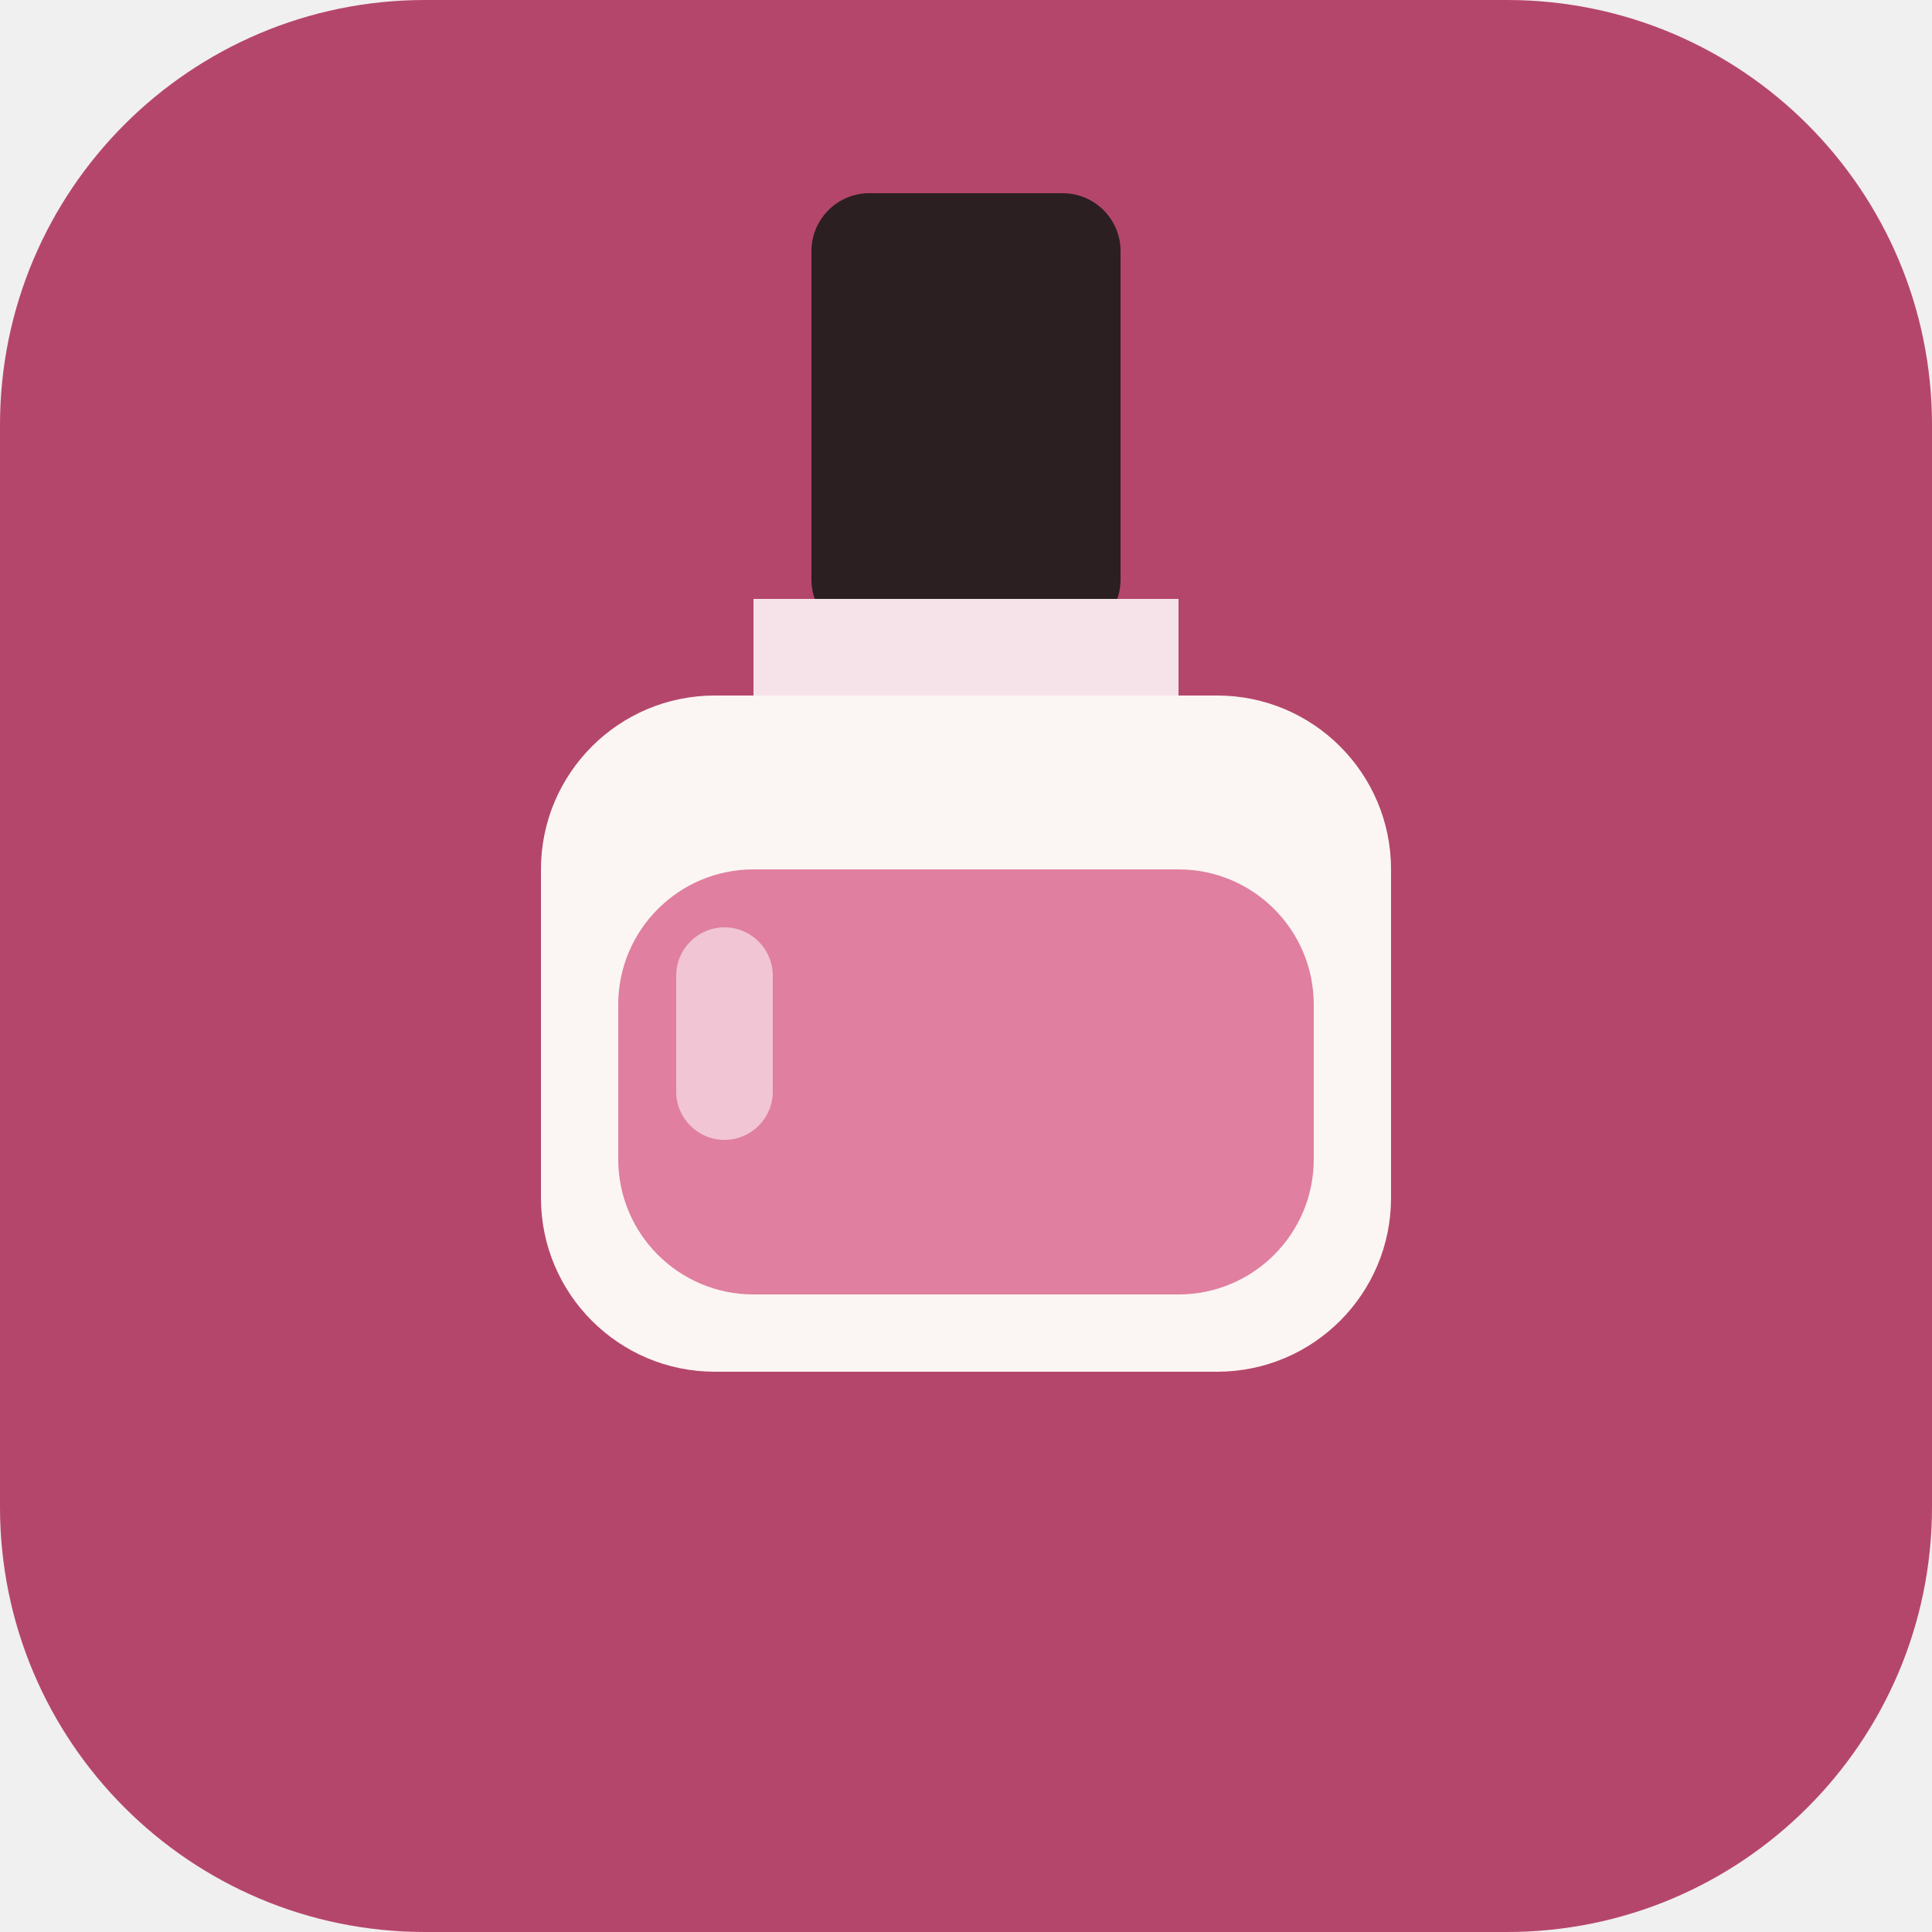
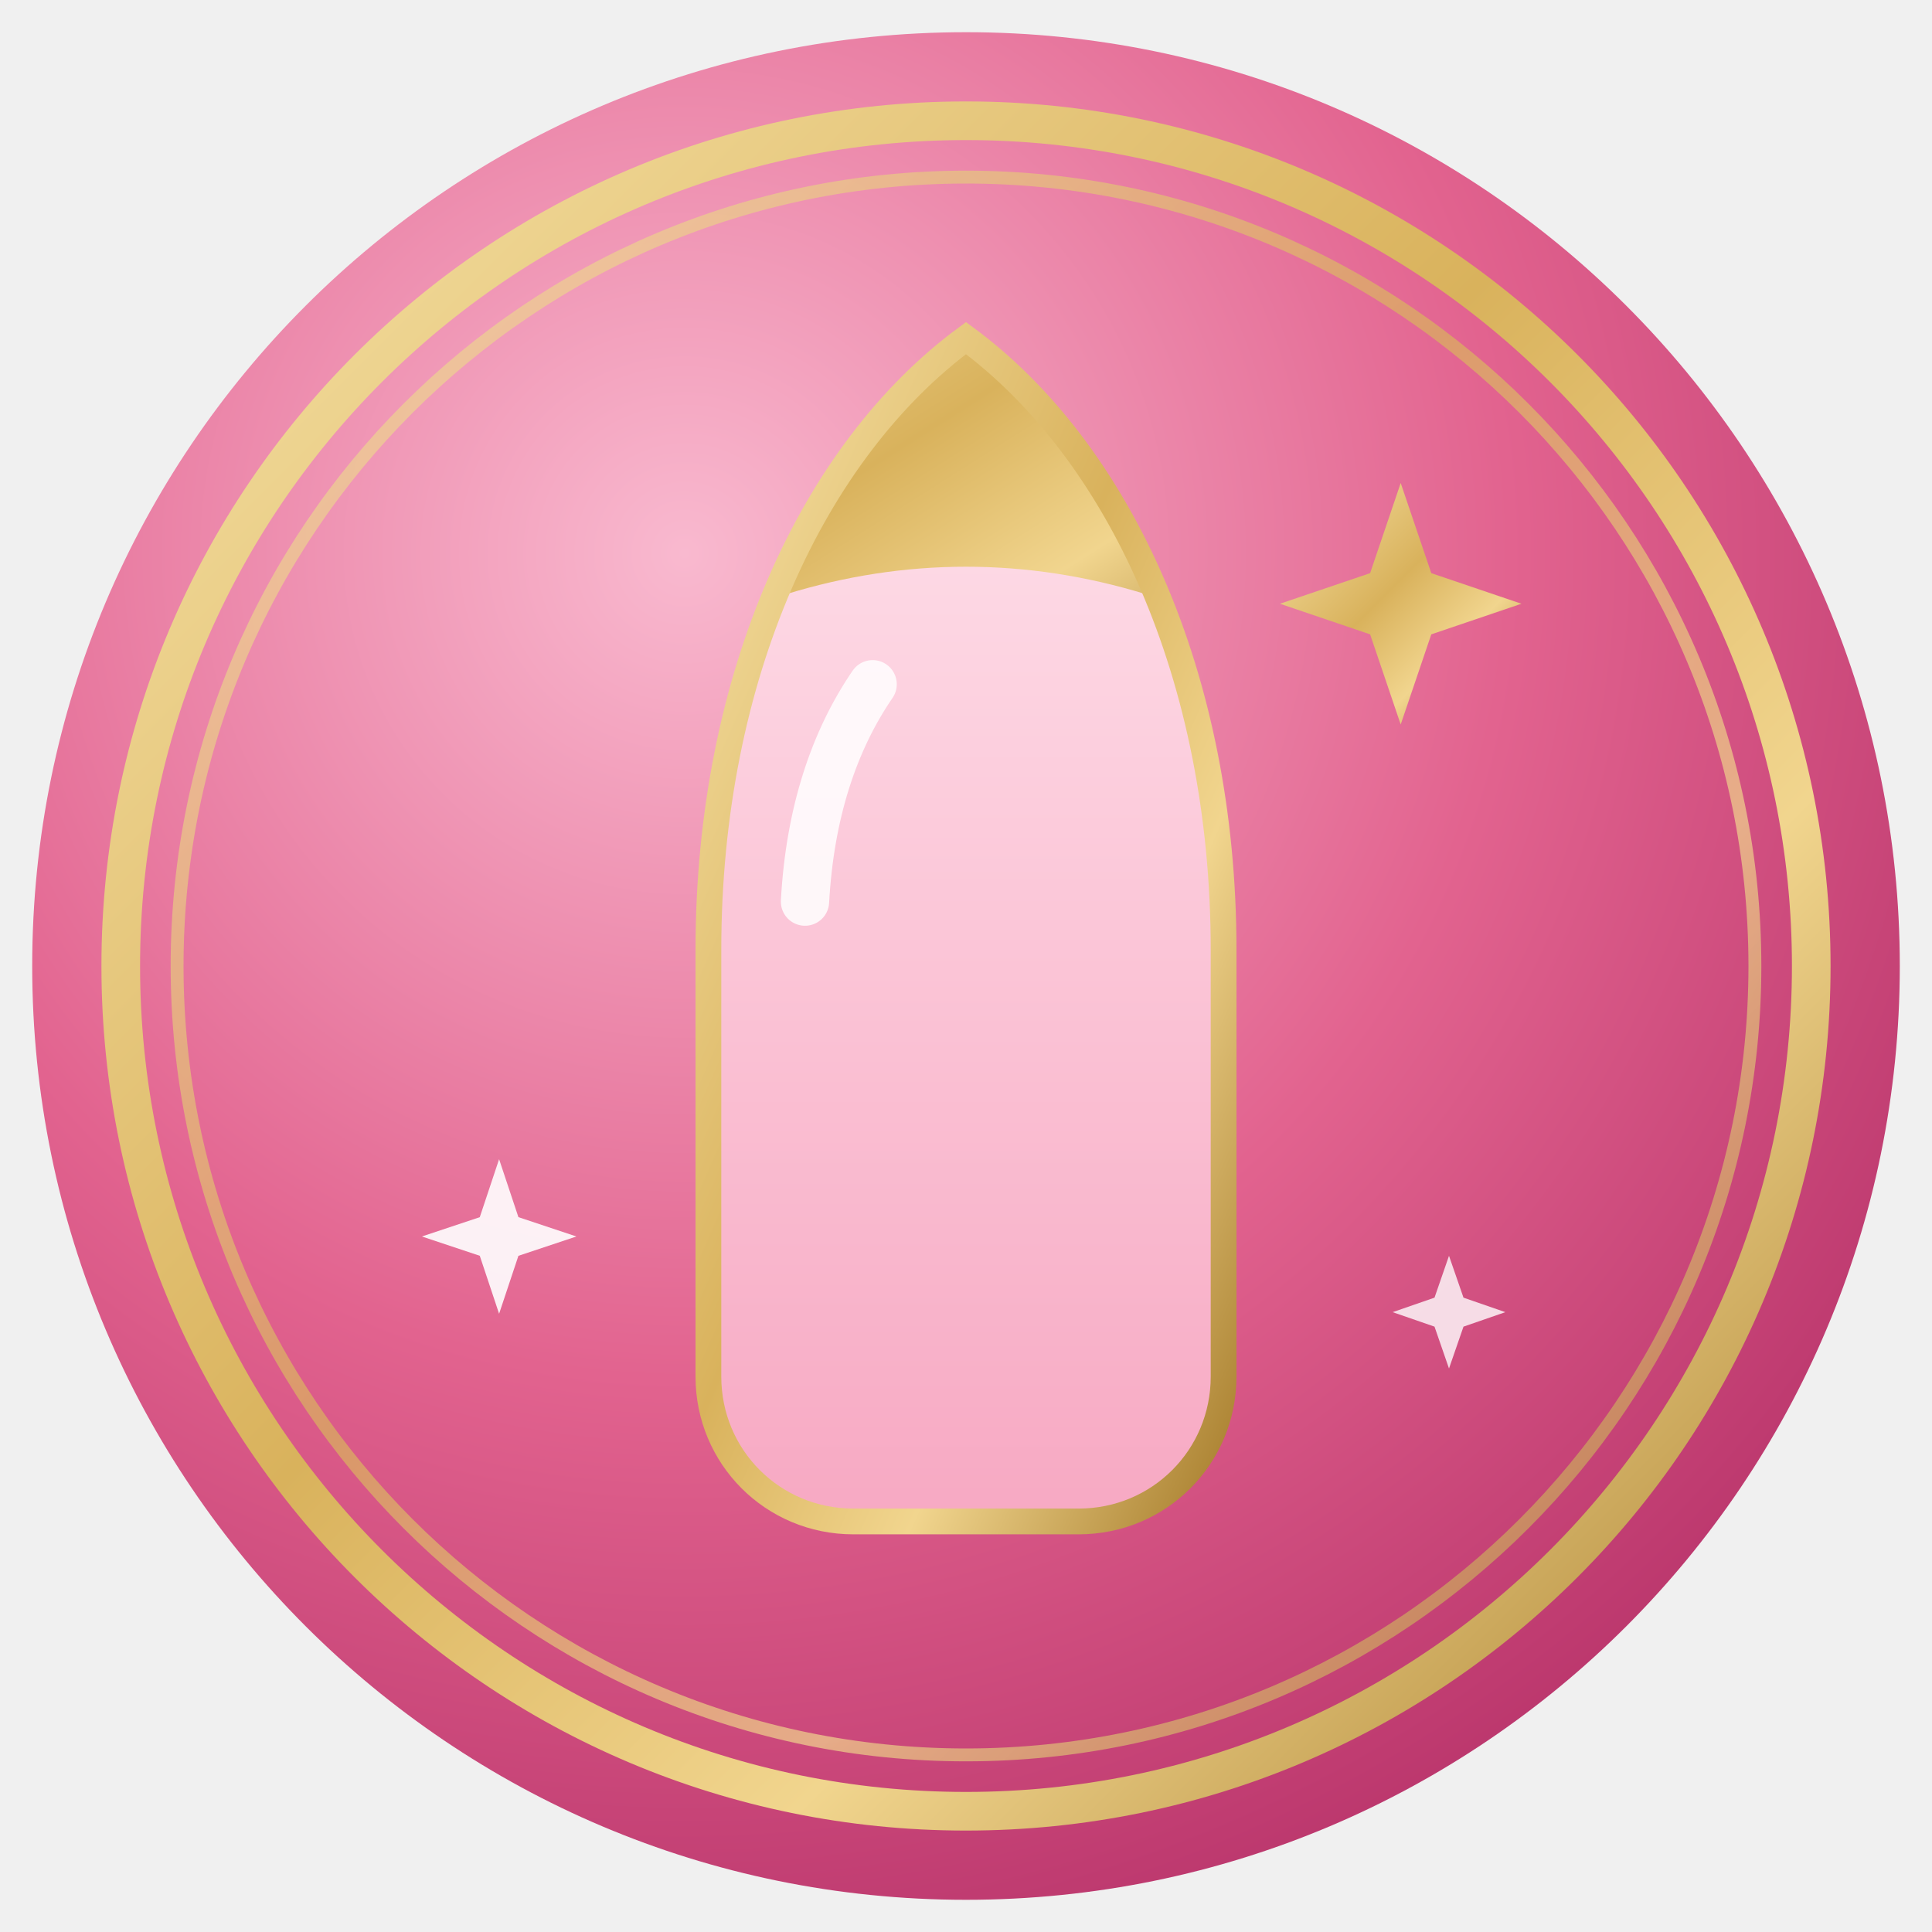
- <svg xmlns="http://www.w3.org/2000/svg" viewBox="0 0 100 100">
-   <rect width="100" height="100" rx="22" fill="#b5466b" />
-   <rect x="42" y="10" width="16" height="23" rx="3" fill="#2b1f22" />
-   <rect x="39" y="31" width="22" height="7" fill="#f6e3e9" />
-   <rect x="28" y="36" width="44" height="35" rx="9" fill="#fbf6f3" />
-   <rect x="32" y="45" width="36" height="22" rx="7" fill="#e07fa0" />
-   <rect x="35" y="48" width="5" height="11" rx="2.5" fill="#fff" fill-opacity=".55" />
+ <svg xmlns="http://www.w3.org/2000/svg" viewBox="0 0 120 120" role="img" aria-label="Logo do studio">
+   <defs>
+     <radialGradient id="bg" cx="35%" cy="28%" r="80%">
+       <stop offset="0" stop-color="#f9b9cf" />
+       <stop offset=".55" stop-color="#e2638f" />
+       <stop offset="1" stop-color="#b8336a" />
+     </radialGradient>
+     <linearGradient id="gold" x1="0" y1="0" x2="1" y2="1">
+       <stop offset="0" stop-color="#f7e3a8" />
+       <stop offset=".45" stop-color="#d9b25c" />
+       <stop offset=".7" stop-color="#f1d58e" />
+       <stop offset="1" stop-color="#a77d2c" />
+     </linearGradient>
+     <linearGradient id="nail" x1="0" y1="0" x2="0" y2="1">
+       <stop offset="0" stop-color="#ffe3ec" />
+       <stop offset="1" stop-color="#f7a9c3" />
+     </linearGradient>
+     <clipPath id="nailClip">
+       <path d="M60 21c9.5 7 16 21 16 38v26.5c0 5-4 9-9 9H53c-5 0-9-4-9-9V59c0-17 6.5-31 16-38z" />
+     </clipPath>
+   </defs>
+   <circle cx="60" cy="60" r="58" fill="url(#bg)" />
+   <circle cx="60" cy="60" r="52.5" fill="none" stroke="url(#gold)" stroke-width="2.4" />
+   <circle cx="60" cy="60" r="49" fill="none" stroke="url(#gold)" stroke-width=".8" opacity=".7" />
+   <path d="M60 21c9.5 7 16 21 16 38v26.5c0 5-4 9-9 9H53c-5 0-9-4-9-9V59c0-17 6.5-31 16-38z" fill="url(#nail)" />
+   <g clip-path="url(#nailClip)">
+     <path d="M38 42c7-4.5 14.5-6.8 22-6.8S75 37.5 82 42V14H38z" fill="url(#gold)" />
+   </g>
+   <path d="M60 21c9.5 7 16 21 16 38v26.5c0 5-4 9-9 9H53c-5 0-9-4-9-9V59c0-17 6.5-31 16-38z" fill="none" stroke="url(#gold)" stroke-width="1.6" />
+   <path d="M50 56c.3-5.5 1.8-10 4.2-13.5" fill="none" stroke="#fff" stroke-width="3" stroke-linecap="round" opacity=".85" />
+   <path d="M87 30l1.9 5.6 5.6 1.9-5.6 1.9L87 45l-1.9-5.6-5.6-1.9 5.6-1.9z" fill="url(#gold)" />
+   <path d="M31 72l1.2 3.6 3.6 1.2-3.6 1.2L31 81.6l-1.2-3.6-3.6-1.2 3.6-1.2z" fill="#fff" opacity=".9" />
+   <path d="M90 78l.9 2.6 2.6.9-2.6.9-.9 2.6-.9-2.6-2.6-.9 2.6-.9z" fill="#fff" opacity=".8" />
</svg>
